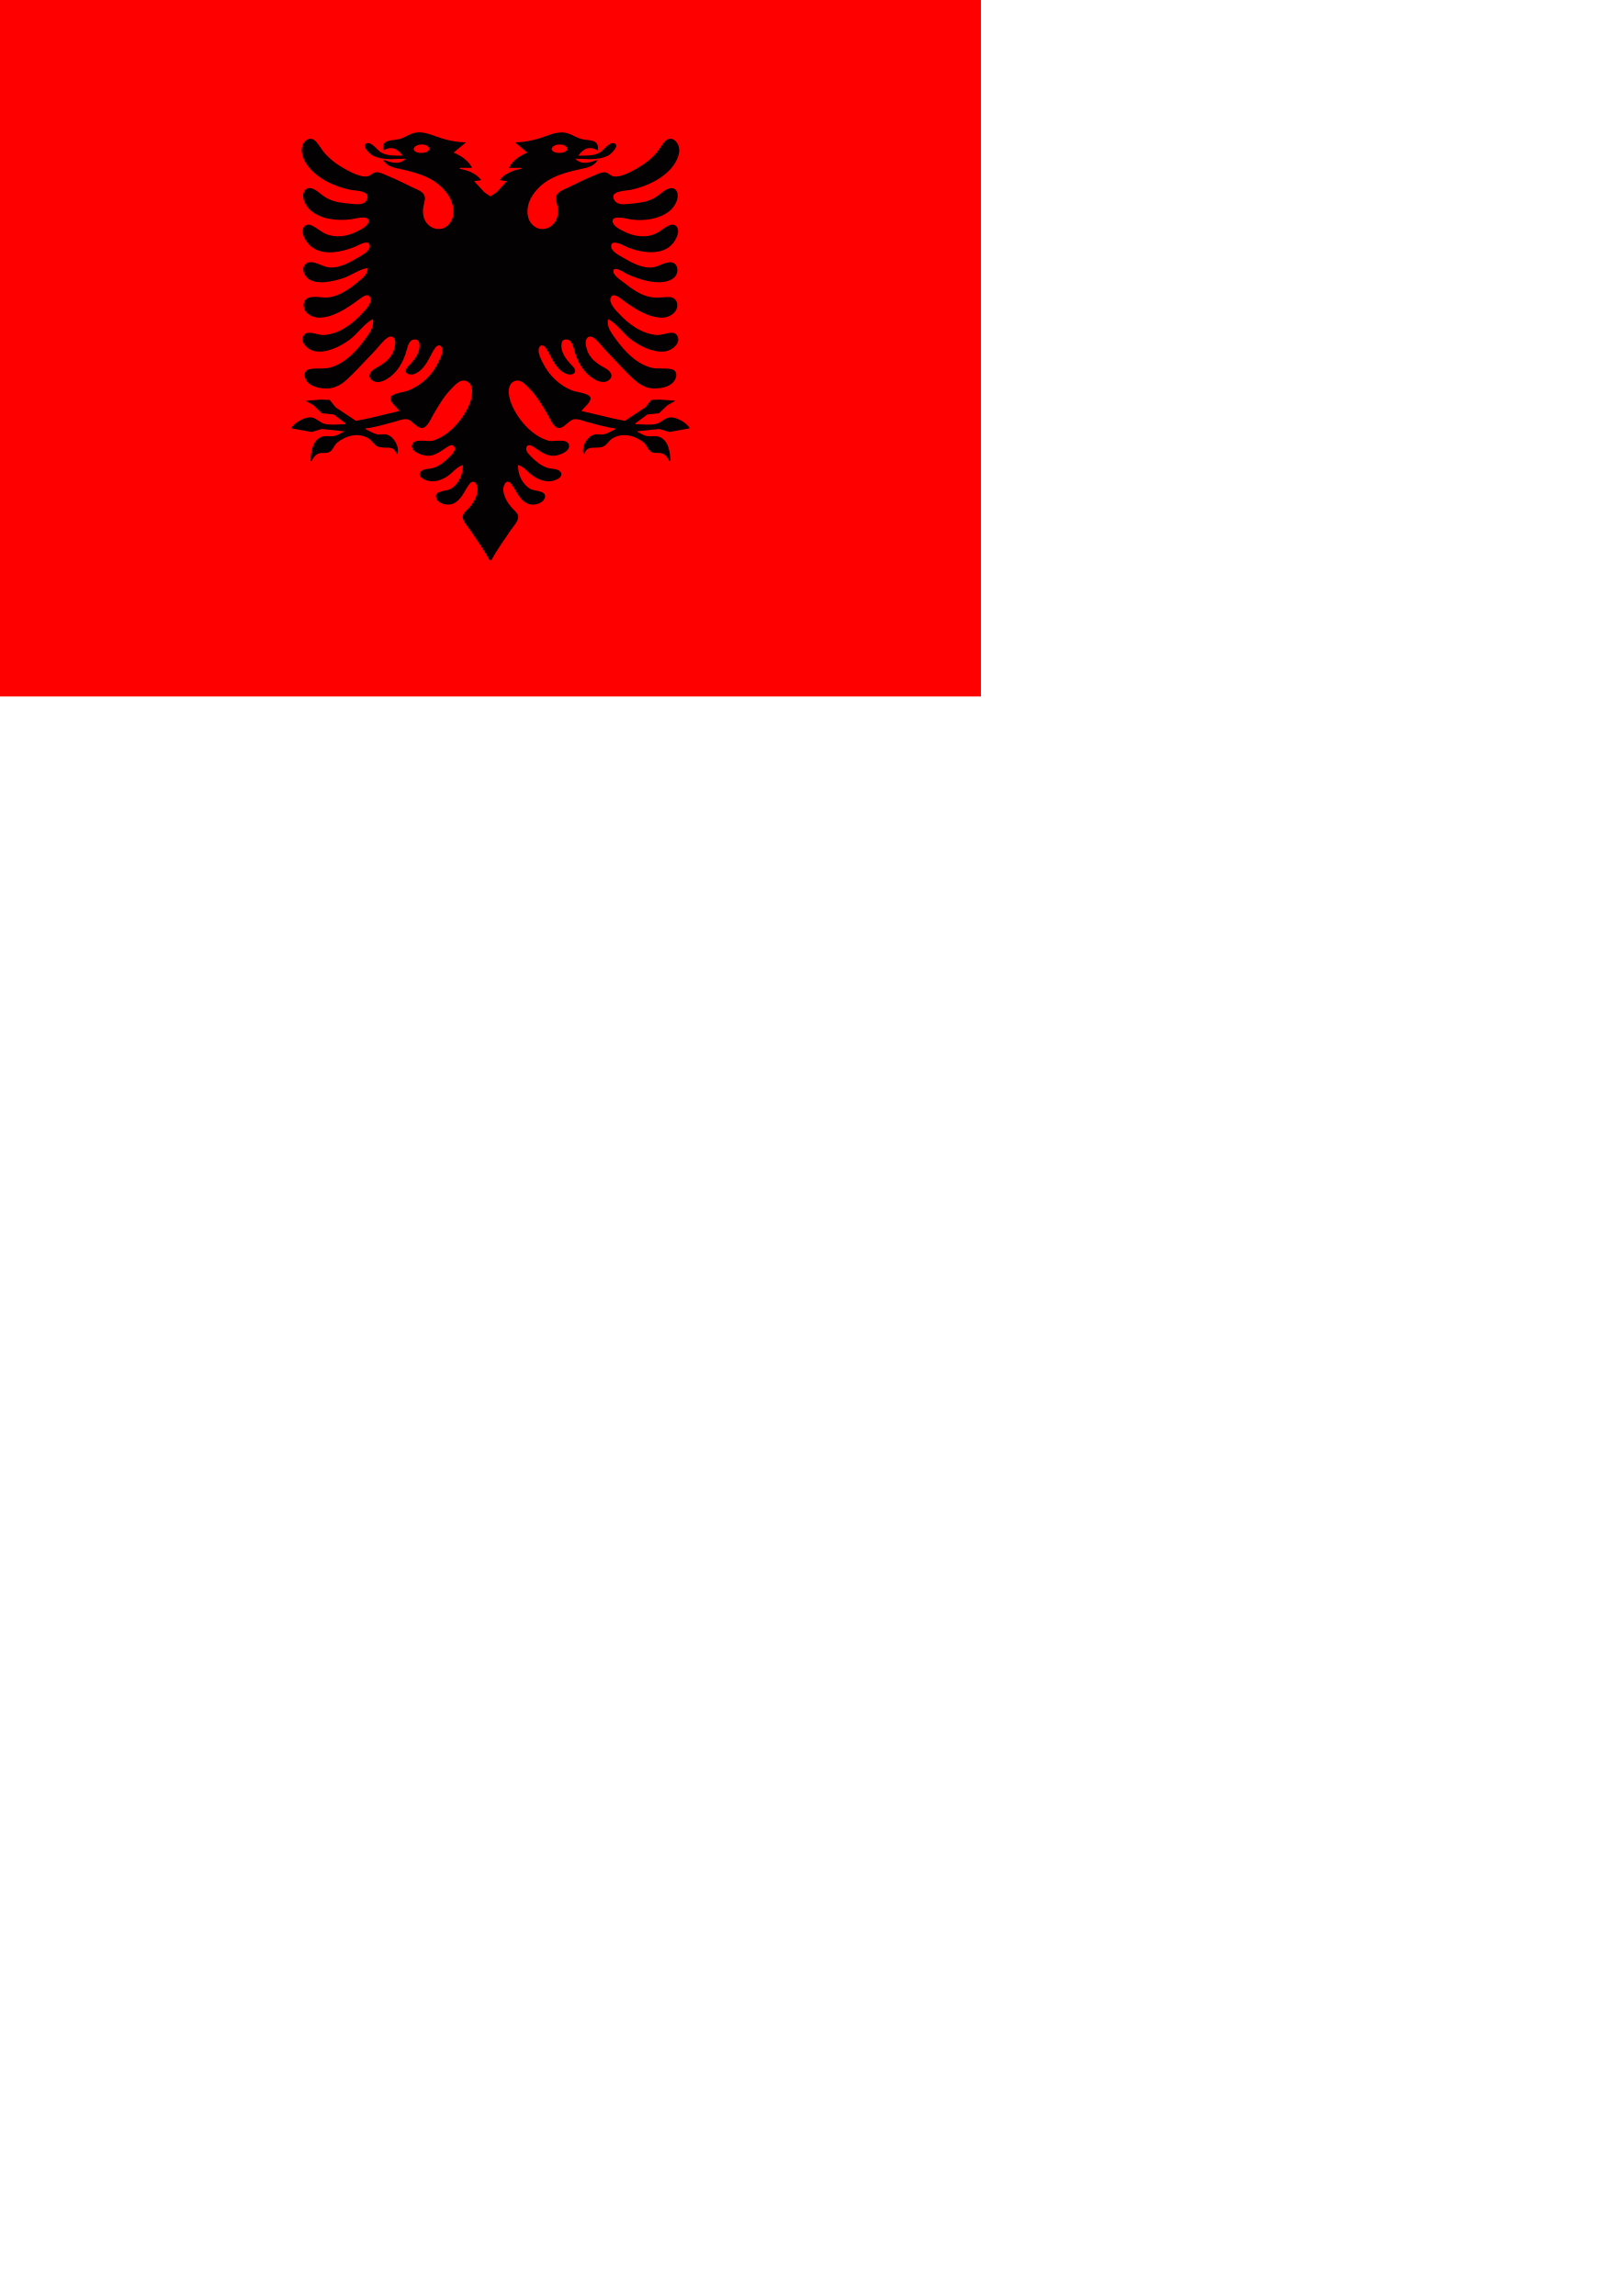
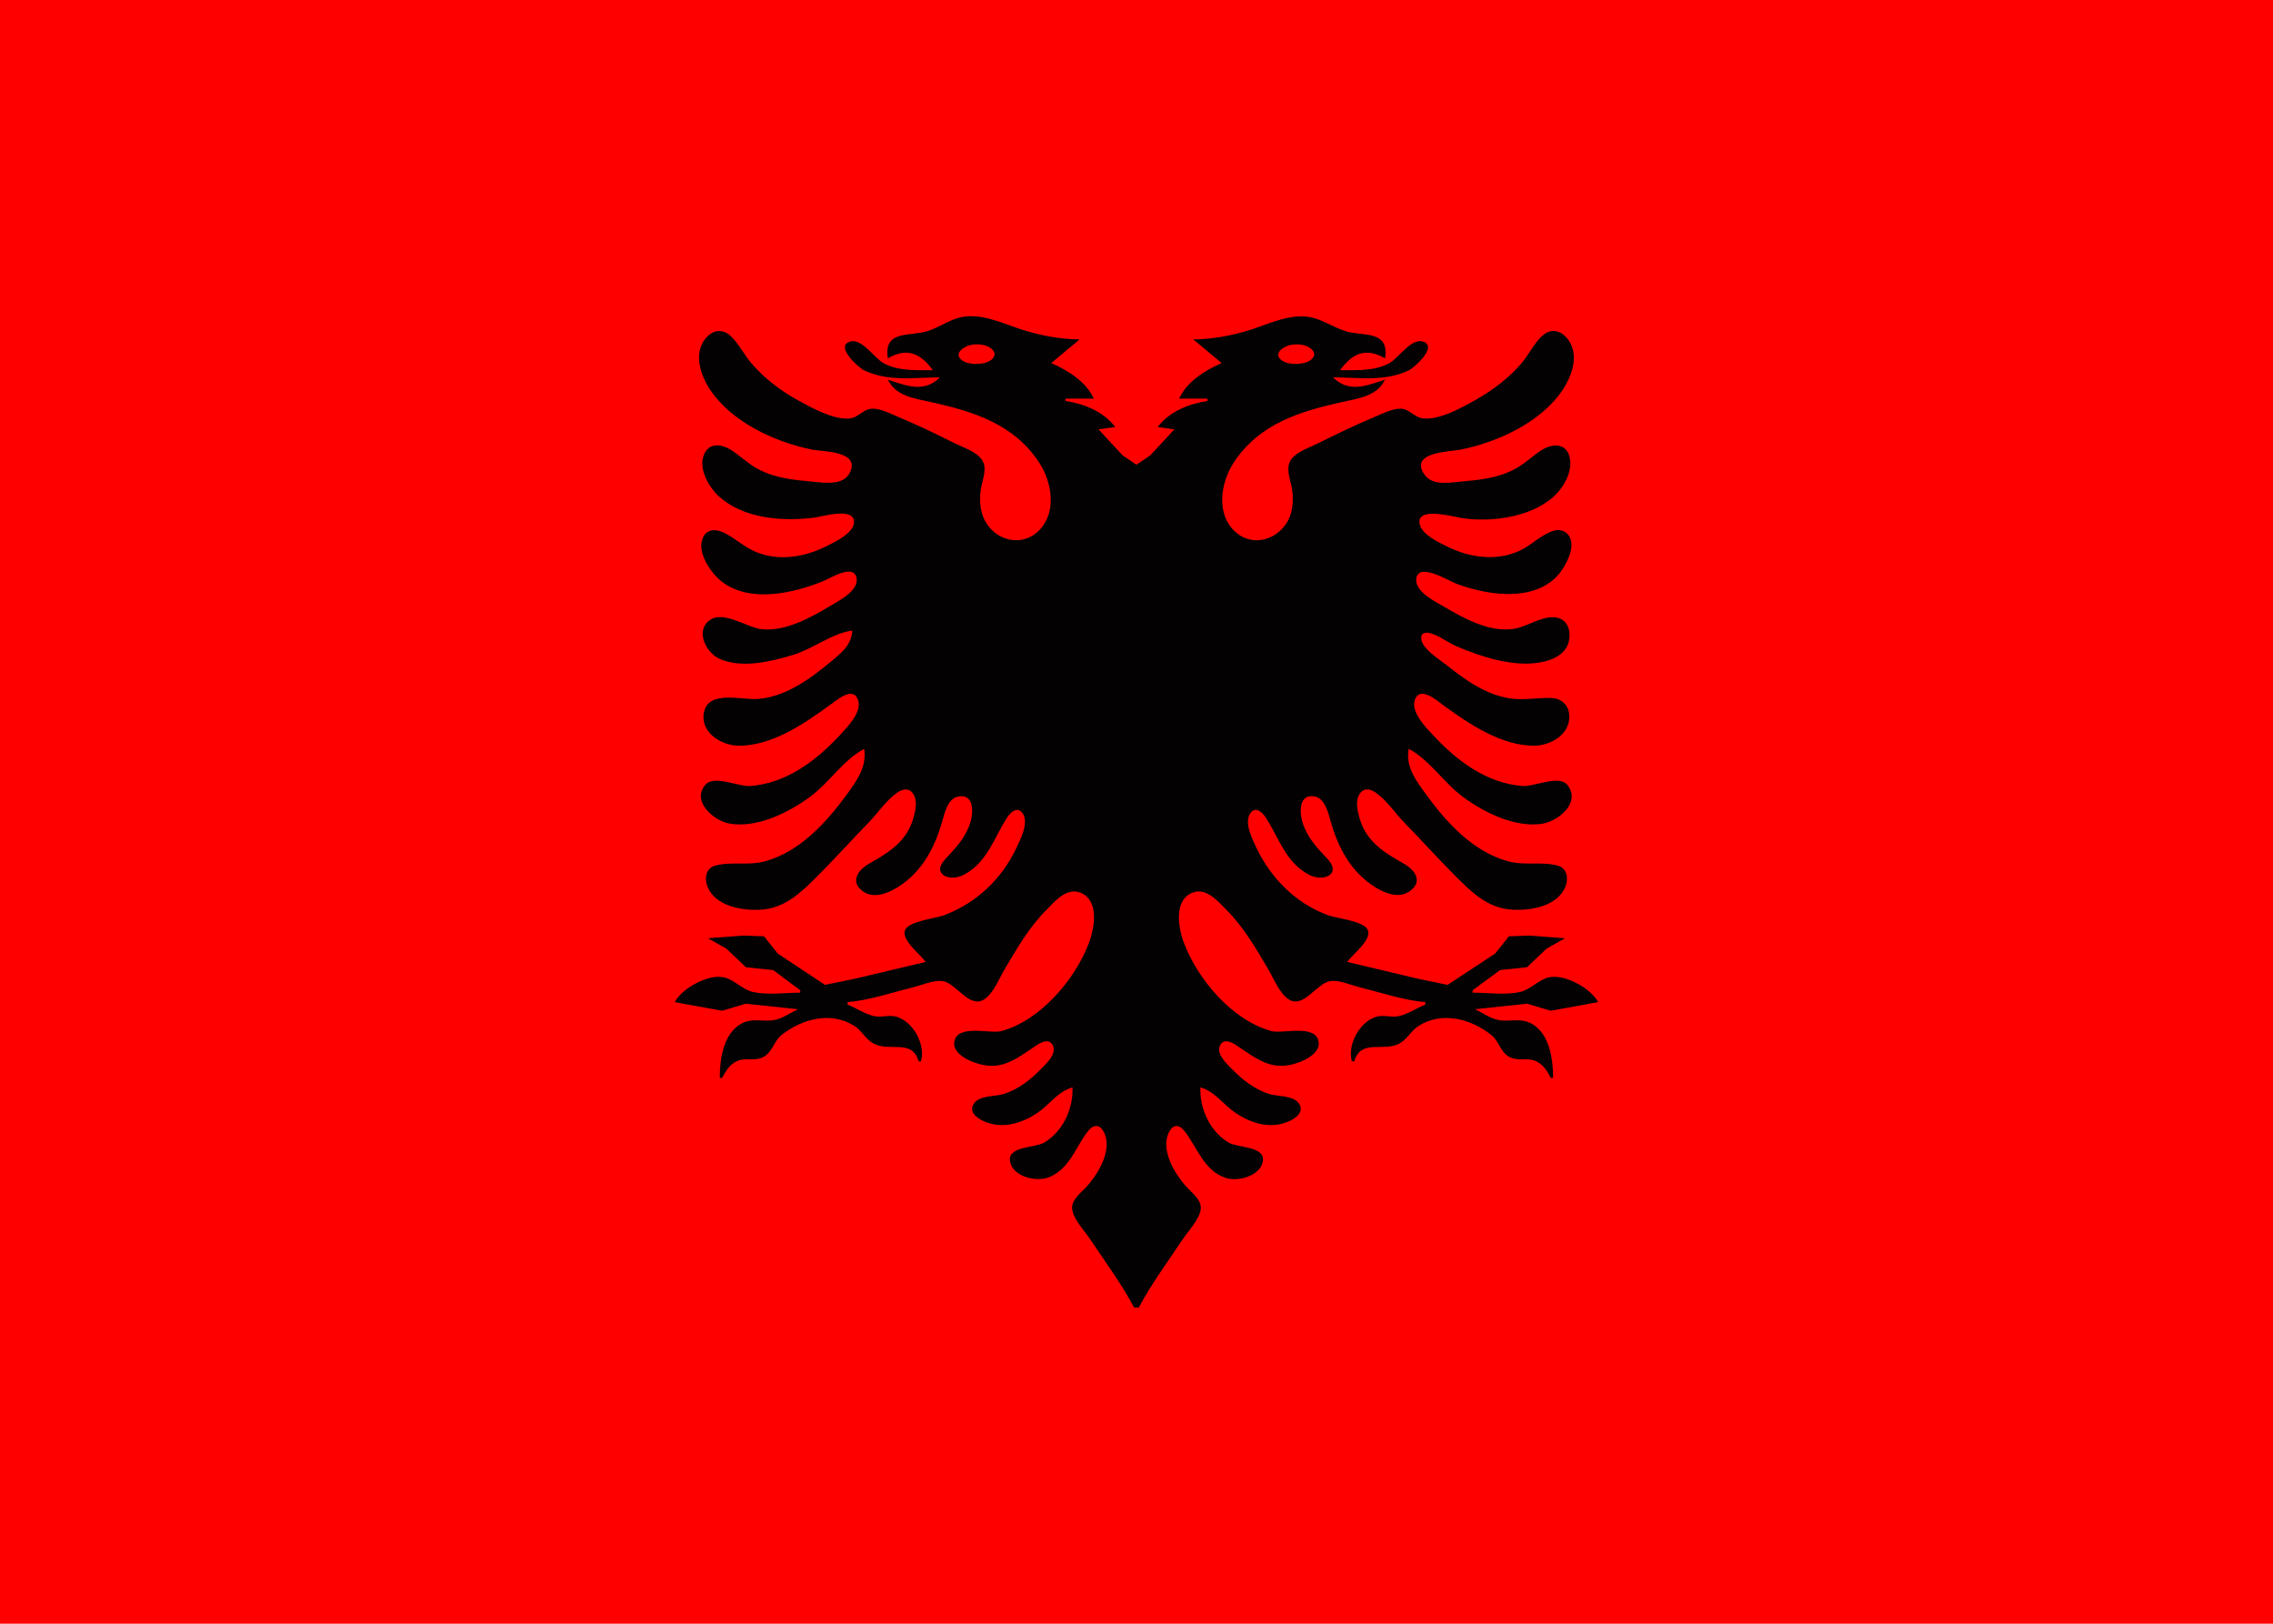
- <svg xmlns="http://www.w3.org/2000/svg" width="210mm" height="297mm" version="1.1" viewBox="0 0 210 297">
-   <path d="m0-0.529v90.62h126.87v-90.62h-108.74z" fill="#f00" stroke-linejoin="round" stroke-opacity=".45" stroke-width=".265" />
-   <path d="m49.557 19.472c1.041-0.608 1.809-0.313 2.511 0.66-0.91 0-1.954 0.06-2.775-0.408-0.487-0.277-1.179-1.356-1.808-1.199-0.944 0.236 0.437 1.468 0.751 1.618 1.349 0.642 2.811 0.397 4.229 0.386-0.886 0.888-1.863 0.472-2.907 0.132 0.452 0.918 1.463 1.042 2.379 1.245 2.383 0.529 4.641 1.213 6.065 3.379 0.72 1.096 1.005 2.785-0.014 3.803-0.83 0.829-2.106 0.652-2.805-0.242-0.468-0.598-0.546-1.377-0.427-2.108 0.087-0.537 0.404-1.175 0.01-1.666-0.342-0.426-1.03-0.639-1.506-0.877-1-0.5-2.006-0.989-3.04-1.419-0.449-0.187-0.961-0.466-1.454-0.495-0.561-0.032-0.822 0.489-1.334 0.544-0.893 0.096-2.142-0.603-2.896-1.016-0.971-0.533-1.881-1.23-2.603-2.072-0.409-0.477-0.703-1.103-1.165-1.528-0.369-0.339-0.847-0.353-1.223-0.015-0.894 0.801-0.492 2.139 0.071 2.996 1.2 1.829 3.621 2.954 5.714 3.375 0.585 0.118 2.502 0.072 2.178 1.114-0.281 0.901-1.341 0.752-2.045 0.685-1.125-0.107-2.148-0.176-3.172-0.726-0.533-0.286-0.951-0.708-1.454-1.034-0.561-0.363-1.286-0.461-1.561 0.29-0.291 0.795 0.329 1.824 0.906 2.329 1.383 1.21 3.54 1.363 5.28 1.137 0.458-0.059 2.112-0.573 2.205 0.179 0.081 0.653-1.083 1.19-1.544 1.421-1.224 0.611-2.674 0.856-3.965 0.3-0.628-0.271-1.118-0.734-1.718-1.043-0.456-0.235-1.006-0.25-1.222 0.303-0.323 0.827 0.476 1.96 1.091 2.428 1.577 1.201 4.018 0.629 5.681-0.06 0.382-0.158 1.717-0.997 1.827-0.116 0.085 0.68-0.957 1.208-1.43 1.49-1.107 0.66-2.491 1.45-3.833 1.331-0.858-0.076-2.2-1.113-2.982-0.477-0.778 0.632-0.116 1.82 0.604 2.133 1.252 0.545 2.851 0.147 4.096-0.228 1.117-0.336 2.174-1.208 3.304-1.358-0.062 0.823-0.583 1.224-1.189 1.728-1.163 0.967-2.533 1.977-4.097 2.091-0.872 0.064-2.681-0.491-2.98 0.675-0.295 1.148 0.926 1.93 1.923 1.934 1.886 7e-3 3.7-1.258 5.154-2.317 0.348-0.254 1.223-0.999 1.5-0.26 0.255 0.68-0.576 1.521-0.984 1.961-1.334 1.44-2.984 2.703-5.01 2.863-0.677 0.053-2.056-0.652-2.543-0.046-0.757 0.94 0.533 1.996 1.354 2.142 1.54 0.273 3.292-0.599 4.493-1.476 1.077-0.787 1.876-2.081 3.039-2.689 0.154 0.983-0.389 1.744-0.945 2.51-1.157 1.593-2.635 3.228-4.605 3.766-0.91 0.249-1.886-3e-3 -2.767 0.239-0.514 0.141-0.61 0.694-0.438 1.146 0.424 1.114 1.907 1.366 2.941 1.316 1.364-0.066 2.257-0.93 3.172-1.844 0.994-0.993 1.928-2.032 2.905-3.038 0.521-0.537 0.967-1.229 1.588-1.657 0.318-0.219 0.675-0.278 0.901 0.094 0.234 0.385 0.113 0.896 3e-3 1.299-0.364 1.328-1.361 1.944-2.489 2.578-0.521 0.293-1.034 0.895-0.472 1.431 0.602 0.574 1.449 0.267 2.057-0.108 1.345-0.828 2.067-2.165 2.492-3.637 0.143-0.495 0.313-1.357 0.946-1.445 0.928-0.129 0.789 1.073 0.601 1.578-0.3 0.808-0.791 1.307-1.365 1.925-0.798 0.857 0.26 1.279 1.027 0.879 1.321-0.69 1.678-2.04 2.425-3.196 0.194-0.301 0.589-0.664 0.874-0.231 0.35 0.529-0.13 1.454-0.364 1.944-0.827 1.732-2.207 3.032-3.993 3.724-0.491 0.19-1.97 0.33-2.203 0.825-0.259 0.551 0.859 1.385 1.146 1.792l-3.965 0.941-1.662 0.339-2.634-1.745-0.77-0.964-1.146-0.04-1.982 0.148 1.033 0.585 1.087 1.034 1.524 0.158 1.51 1.129v0.132c-0.837 0-1.825 0.145-2.643-0.04-0.594-0.134-0.997-0.655-1.586-0.809-0.876-0.229-2.39 0.611-2.775 1.377l2.643 0.481 1.321-0.393 2.907 0.308c-0.428 0.2-0.851 0.518-1.321 0.603-0.647 0.117-1.222-0.143-1.848 0.208-0.998 0.559-1.189 1.99-1.191 3.02h0.132c0.211-0.404 0.464-0.818 0.926-0.972 0.485-0.162 0.968 0.065 1.439-0.229 0.463-0.289 0.538-0.866 0.959-1.196 1.163-0.915 2.764-1.327 4.064-0.497 0.42 0.268 0.629 0.749 1.077 0.985 0.895 0.473 2.136-0.288 2.505 0.985h0.132c0.264-0.902-0.395-2.167-1.327-2.478-0.434-0.145-0.878 0.056-1.316-0.05-0.504-0.122-0.976-0.443-1.454-0.642v-0.132c1.225-0.107 2.505-0.543 3.7-0.842 0.476-0.119 1.092-0.396 1.586-0.337 0.762 0.091 1.486 1.531 2.31 1.041 0.532-0.317 0.872-1.196 1.178-1.712 0.702-1.184 1.348-2.317 2.327-3.302 0.461-0.464 1.099-1.236 1.848-0.975 1.125 0.391 0.84 1.984 0.522 2.824-0.769 2.033-2.708 4.324-4.881 4.915-0.624 0.17-2.528-0.427-2.638 0.64-0.057 0.549 0.629 0.925 1.052 1.087 1.539 0.589 2.35-0.143 3.568-0.949 0.267-0.177 0.693-0.369 0.884 0.022 0.228 0.466-0.34 0.99-0.625 1.283-0.591 0.607-1.29 1.169-2.109 1.426-0.493 0.155-1.427 0.066-1.707 0.594-0.273 0.516 0.393 0.87 0.782 1.006 0.965 0.338 1.956 0.016 2.775-0.528 0.693-0.46 1.164-1.21 1.982-1.439 0.046 1.188-0.531 2.464-1.588 3.086-0.498 0.293-2.008 0.192-1.903 1.01 0.113 0.89 1.472 1.204 2.17 0.923 1.2-0.484 1.487-1.715 2.222-2.619 0.24-0.295 0.574-0.353 0.794 0 0.622 1-0.261 2.432-0.914 3.148-0.294 0.323-0.822 0.701-0.803 1.189 0.021 0.576 0.684 1.256 0.992 1.717 0.84 1.259 1.755 2.494 2.467 3.831h0.264c0.712-1.337 1.627-2.572 2.467-3.831 0.307-0.461 0.97-1.141 0.992-1.717 0.018-0.488-0.509-0.866-0.803-1.189-0.655-0.718-1.533-2.146-0.914-3.148 0.218-0.353 0.537-0.292 0.774 0 0.749 0.922 1.097 2.272 2.374 2.666 0.68 0.21 1.932-0.141 2.038-0.97 0.104-0.818-1.406-0.717-1.903-1.01-1.057-0.622-1.634-1.898-1.588-3.086 0.818 0.23 1.289 0.979 1.982 1.439 0.819 0.544 1.81 0.866 2.775 0.528 0.389-0.136 1.055-0.49 0.782-1.006-0.28-0.528-1.213-0.439-1.707-0.594-0.819-0.256-1.518-0.819-2.109-1.426-0.285-0.293-0.852-0.817-0.625-1.283 0.191-0.391 0.617-0.199 0.884-0.022 1.218 0.806 2.029 1.538 3.568 0.949 0.424-0.162 1.109-0.538 1.052-1.087-0.11-1.067-2.014-0.47-2.638-0.64-2.181-0.594-4.109-2.875-4.881-4.915-0.318-0.84-0.603-2.433 0.522-2.824 0.749-0.261 1.387 0.511 1.848 0.975 0.979 0.985 1.625 2.119 2.327 3.302 0.306 0.515 0.646 1.395 1.178 1.712 0.824 0.491 1.548-0.949 2.31-1.041 0.494-0.059 1.109 0.217 1.586 0.337 1.196 0.299 2.475 0.735 3.7 0.842v0.132c-0.478 0.199-0.95 0.52-1.454 0.642-0.438 0.106-0.883-0.095-1.316 0.05-0.932 0.312-1.59 1.577-1.327 2.478h0.132c0.369-1.273 1.611-0.512 2.505-0.985 0.448-0.236 0.657-0.717 1.077-0.985 1.3-0.83 2.901-0.417 4.064 0.497 0.421 0.331 0.495 0.907 0.959 1.196 0.471 0.294 0.953 0.067 1.439 0.229 0.461 0.154 0.715 0.568 0.926 0.972h0.132c-3e-3 -1.03-0.194-2.461-1.191-3.02-0.626-0.351-1.201-0.091-1.848-0.208-0.471-0.085-0.893-0.403-1.321-0.603l2.907-0.308 1.321 0.393 2.643-0.481c-0.385-0.766-1.9-1.606-2.775-1.377-0.589 0.154-0.992 0.675-1.586 0.809-0.818 0.185-1.806 0.04-2.643 0.04v-0.132l1.53-1.129 1.504-0.158 1.087-1.034 1.033-0.585-1.982-0.148-1.146 0.04-0.77 0.964-2.654 1.745-1.642-0.339-3.965-0.941c0.287-0.407 1.406-1.242 1.146-1.792-0.235-0.499-1.711-0.63-2.203-0.81-1.781-0.649-3.182-2.041-3.993-3.739-0.234-0.489-0.714-1.414-0.364-1.944 0.286-0.432 0.68-0.07 0.874 0.231 0.747 1.156 1.104 2.507 2.425 3.196 0.767 0.4 1.825-0.022 1.027-0.879-0.574-0.617-1.067-1.117-1.365-1.925-0.187-0.507-0.334-1.709 0.601-1.577 0.632 0.089 0.802 0.95 0.946 1.445 0.425 1.472 1.147 2.809 2.492 3.637 0.625 0.385 1.445 0.671 2.057 0.088 0.557-0.531 0.046-1.119-0.472-1.411-1.128-0.634-2.125-1.25-2.489-2.578-0.11-0.403-0.232-0.915 3e-3 -1.299 0.227-0.372 0.583-0.313 0.901-0.094 0.621 0.428 1.067 1.121 1.588 1.657 0.977 1.006 1.912 2.046 2.905 3.038 0.915 0.914 1.808 1.778 3.172 1.844 1.034 0.05 2.517-0.202 2.941-1.316 0.172-0.452 0.076-1.005-0.438-1.146-0.881-0.242-1.857 0.01-2.767-0.239-1.97-0.538-3.448-2.173-4.605-3.766-0.553-0.761-1.133-1.533-0.945-2.51 1.164 0.608 1.962 1.903 3.039 2.689 1.182 0.863 2.842 1.699 4.361 1.498 0.882-0.117 2.237-1.134 1.467-2.163-0.451-0.604-1.871 0.098-2.525 0.046-2.026-0.16-3.676-1.424-5.01-2.863-0.408-0.44-1.238-1.281-0.984-1.961 0.296-0.79 1.277 0.099 1.633 0.356 1.417 1.026 3.192 2.228 5.022 2.221 0.974-4e-3 2.095-0.699 1.947-1.804-0.072-0.538-0.496-0.852-1.022-0.863-0.751-0.015-1.491 0.139-2.247 0.03-1.364-0.197-2.519-1.025-3.568-1.863-0.4-0.32-1.498-0.968-1.412-1.587 0.034-0.245 0.311-0.241 0.493-0.193 0.505 0.133 0.966 0.512 1.447 0.719 1.367 0.589 3.121 1.165 4.625 0.923 0.852-0.137 1.706-0.543 1.706-1.527 0-0.568-0.316-0.999-0.914-1.008-0.765-0.01-1.482 0.552-2.246 0.657-1.334 0.182-2.725-0.588-3.833-1.236-0.499-0.292-1.652-0.85-1.563-1.569 0.117-0.942 1.806 0.115 2.223 0.274 1.888 0.717 4.826 1.116 6.031-0.949 0.22-0.377 0.448-0.873 0.402-1.32-0.056-0.544-0.495-0.838-1.015-0.675-0.672 0.212-1.209 0.798-1.85 1.097-1.328 0.619-2.819 0.399-4.097-0.239-0.49-0.245-1.51-0.712-1.52-1.365-0.012-0.839 1.974-0.258 2.445-0.196 1.595 0.212 3.598-0.047 4.888-1.071 0.629-0.499 1.243-1.458 1.062-2.306-0.182-0.856-0.986-0.808-1.589-0.418-0.503 0.326-0.921 0.748-1.454 1.034-1.024 0.549-2.047 0.619-3.172 0.726-0.704 0.067-1.587 0.216-1.991-0.558-0.584-1.12 1.537-1.123 2.124-1.241 2.043-0.411 4.406-1.496 5.624-3.243 0.592-0.85 1.059-2.13 0.267-3.019-0.327-0.367-0.808-0.49-1.223-0.186-0.53 0.389-0.846 1.123-1.272 1.619-0.691 0.805-1.552 1.472-2.471 1.998-0.778 0.445-2.094 1.19-3.028 1.091-0.512-0.055-0.773-0.576-1.333-0.544-0.492 0.029-1.005 0.308-1.454 0.495-1.033 0.429-2.039 0.919-3.039 1.419-0.476 0.238-1.164 0.451-1.506 0.877-0.394 0.491-0.077 1.129 0.01 1.666 0.109 0.671 0.058 1.405-0.334 1.98-0.633 0.928-1.885 1.244-2.781 0.478-1.151-0.985-0.879-2.775-0.132-3.911 1.424-2.166 3.681-2.849 6.065-3.379 0.916-0.203 1.927-0.326 2.379-1.245-1.045 0.34-2.021 0.755-2.907-0.132 1.418 0.012 2.88 0.256 4.229-0.386 0.314-0.15 1.695-1.382 0.751-1.618-0.63-0.157-1.321 0.922-1.808 1.199-0.821 0.468-1.865 0.408-2.775 0.408 0.702-0.973 1.47-1.269 2.511-0.66 0.256-1.623-1.268-1.2-2.247-1.531-0.891-0.301-1.496-0.844-2.511-0.813-0.97 0.03-1.868 0.468-2.775 0.754-1.01 0.32-2.112 0.524-3.172 0.532l1.586 1.321c-0.943 0.407-1.934 1.029-2.379 1.982h1.586v0.132c-1.04 0.154-2.137 0.594-2.775 1.453l0.925 0.132-1.344 1.452-0.77 0.522-0.77-0.522-1.344-1.452 0.925-0.132c-0.638-0.859-1.735-1.3-2.775-1.453v-0.132h1.586c-0.445-0.953-1.436-1.575-2.379-1.982l1.586-1.321c-1.06-9e-3 -2.162-0.213-3.172-0.532-0.944-0.299-1.894-0.765-2.907-0.765-0.968 0-1.544 0.544-2.391 0.827-0.978 0.326-2.49-0.091-2.235 1.527m4.626-0.747c0.359-0.07 0.849-0.044 1.144 0.199 0.425 0.35 0.037 0.703-0.354 0.799-0.377 0.092-0.945 0.098-1.274-0.141-0.51-0.37 0.105-0.782 0.485-0.857m17.841 0c0.359-0.07 0.849-0.044 1.144 0.199 0.425 0.35 0.037 0.703-0.354 0.799-0.377 0.092-0.945 0.098-1.274-0.141-0.51-0.37 0.105-0.782 0.485-0.857z" fill="#030101" />
+ <svg xmlns="http://www.w3.org/2000/svg" width="200.01mm" height="142.86mm" version="1.1" viewBox="0 0 200.01 142.86">
+   <path d="m0 0v142.86h200.01v-142.86h-171.43z" fill="#f00" stroke-linejoin="round" stroke-opacity=".45" stroke-width=".265" />
+   <path d="m78.125 31.531c1.641-0.959 2.851-0.493 3.958 1.041-1.435 0-3.08 0.094-4.375-0.643-0.768-0.437-1.858-2.138-2.85-1.891-1.489 0.371 0.688 2.315 1.184 2.551 2.127 1.012 4.431 0.627 6.667 0.608-1.397 1.399-2.937 0.744-4.583 0.208 0.713 1.448 2.306 1.642 3.75 1.963 3.757 0.834 7.317 1.912 9.561 5.326 1.135 1.727 1.584 4.39-0.022 5.995-1.309 1.308-3.319 1.028-4.423-0.381-0.738-0.942-0.86-2.171-0.674-3.323 0.137-0.847 0.637-1.852 0.016-2.626-0.54-0.671-1.624-1.007-2.374-1.382-1.577-0.788-3.163-1.56-4.792-2.237-0.707-0.294-1.515-0.735-2.292-0.78-0.884-0.051-1.296 0.771-2.102 0.857-1.408 0.151-3.377-0.95-4.565-1.603-1.531-0.841-2.966-1.94-4.104-3.267-0.645-0.752-1.108-1.739-1.837-2.409-0.581-0.534-1.335-0.556-1.929-0.024-1.409 1.263-0.776 3.371 0.112 4.723 1.893 2.884 5.708 4.657 9.008 5.321 0.922 0.185 3.944 0.114 3.433 1.756-0.443 1.421-2.113 1.185-3.224 1.08-1.773-0.169-3.387-0.278-5-1.144-0.84-0.451-1.499-1.116-2.292-1.63-0.885-0.573-2.027-0.727-2.461 0.457-0.459 1.254 0.519 2.876 1.428 3.671 2.18 1.907 5.581 2.149 8.325 1.793 0.722-0.094 3.33-0.903 3.476 0.282 0.127 1.03-1.707 1.877-2.434 2.24-1.929 0.964-4.215 1.35-6.25 0.473-0.989-0.426-1.763-1.157-2.708-1.644-0.719-0.37-1.585-0.394-1.926 0.477-0.509 1.303 0.75 3.089 1.72 3.828 2.486 1.893 6.333 0.992 8.955-0.095 0.602-0.249 2.707-1.573 2.88-0.182 0.133 1.072-1.508 1.904-2.255 2.35-1.746 1.041-3.928 2.286-6.042 2.098-1.352-0.119-3.468-1.754-4.701-0.752-1.227 0.996-0.182 2.869 0.952 3.362 1.974 0.859 4.495 0.232 6.458-0.359 1.761-0.53 3.426-1.904 5.208-2.141-0.098 1.297-0.919 1.929-1.875 2.724-1.833 1.525-3.994 3.116-6.458 3.297-1.374 0.101-4.226-0.773-4.698 1.064-0.465 1.81 1.46 3.043 3.032 3.049 2.973 0.011 5.833-1.983 8.125-3.653 0.549-0.4 1.929-1.575 2.365-0.409 0.402 1.072-0.908 2.398-1.551 3.092-2.103 2.269-4.704 4.261-7.898 4.514-1.068 0.084-3.241-1.027-4.009-0.073-1.193 1.482 0.841 3.147 2.134 3.376 2.428 0.43 5.189-0.945 7.083-2.327 1.698-1.24 2.957-3.281 4.792-4.24 0.242 1.549-0.613 2.749-1.49 3.957-1.824 2.511-4.154 5.089-7.26 5.937-1.435 0.392-2.973-0.005-4.363 0.377-0.81 0.222-0.962 1.094-0.691 1.807 0.669 1.756 3.007 2.154 4.637 2.075 2.15-0.104 3.558-1.466 5-2.907 1.566-1.565 3.04-3.203 4.58-4.79 0.822-0.846 1.525-1.938 2.503-2.613 0.501-0.346 1.063-0.439 1.421 0.148 0.369 0.606 0.178 1.413 0.005 2.048-0.573 2.094-2.146 3.065-3.924 4.065-0.821 0.462-1.63 1.41-0.744 2.255 0.949 0.905 2.284 0.42 3.243-0.17 2.12-1.305 3.259-3.413 3.929-5.734 0.225-0.78 0.494-2.139 1.491-2.278 1.464-0.204 1.243 1.691 0.947 2.487-0.474 1.274-1.246 2.061-2.152 3.035-1.258 1.352 0.41 2.017 1.619 1.386 2.083-1.087 2.645-3.216 3.823-5.039 0.306-0.474 0.928-1.046 1.379-0.364 0.551 0.834-0.205 2.292-0.574 3.064-1.304 2.73-3.479 4.78-6.295 5.87-0.773 0.299-3.106 0.52-3.474 1.3-0.409 0.868 1.354 2.183 1.807 2.825l-6.25 1.484-2.62 0.534-4.152-2.751-1.213-1.52-1.806-0.063-3.125 0.233 1.628 0.923 1.713 1.63 2.403 0.249 2.38 1.78v0.208c-1.32 0-2.877 0.228-4.167-0.063-0.936-0.211-1.572-1.033-2.5-1.275-1.38-0.361-3.767 0.963-4.375 2.171l4.167 0.758 2.083-0.62 4.583 0.486c-0.675 0.315-1.341 0.817-2.083 0.951-1.02 0.185-1.926-0.226-2.914 0.328-1.573 0.882-1.874 3.137-1.878 4.761h0.208c0.332-0.637 0.732-1.29 1.459-1.532 0.765-0.255 1.525 0.103 2.268-0.361 0.73-0.456 0.848-1.365 1.511-1.886 1.834-1.442 4.357-2.092 6.407-0.784 0.662 0.422 0.992 1.18 1.697 1.553 1.41 0.745 3.367-0.454 3.949 1.553h0.208c0.415-1.422-0.623-3.416-2.092-3.907-0.684-0.229-1.384 0.088-2.075-0.079-0.795-0.192-1.538-0.698-2.292-1.012v-0.208c1.931-0.168 3.948-0.856 5.833-1.327 0.751-0.188 1.721-0.624 2.5-0.531 1.201 0.144 2.343 2.414 3.642 1.641 0.839-0.499 1.375-1.886 1.857-2.698 1.107-1.866 2.124-3.652 3.668-5.206 0.727-0.731 1.732-1.948 2.913-1.537 1.773 0.617 1.324 3.128 0.823 4.453-1.212 3.204-4.27 6.816-7.695 7.749-0.984 0.268-3.985-0.672-4.159 1.009-0.09 0.866 0.991 1.459 1.659 1.714 2.426 0.928 3.705-0.225 5.625-1.496 0.421-0.279 1.092-0.582 1.394 0.035 0.359 0.734-0.535 1.561-0.985 2.023-0.931 0.956-2.034 1.844-3.325 2.248-0.778 0.244-2.249 0.104-2.69 0.936-0.431 0.813 0.62 1.372 1.232 1.586 1.521 0.532 3.083 0.026 4.375-0.832 1.092-0.726 1.835-1.907 3.125-2.269 0.073 1.874-0.837 3.885-2.503 4.865-0.785 0.462-3.165 0.302-3.001 1.591 0.179 1.403 2.32 1.898 3.421 1.455 1.892-0.763 2.345-2.703 3.503-4.128 0.378-0.465 0.905-0.557 1.252 0 0.98 1.576-0.411 3.834-1.44 4.963-0.464 0.509-1.295 1.106-1.266 1.874 0.034 0.909 1.079 1.98 1.564 2.707 1.324 1.984 2.767 3.932 3.889 6.039h0.417c1.122-2.107 2.566-4.055 3.889-6.039 0.485-0.727 1.53-1.798 1.564-2.707 0.029-0.769-0.803-1.365-1.266-1.874-1.032-1.133-2.417-3.384-1.441-4.963 0.344-0.557 0.846-0.46 1.22 0 1.181 1.453 1.729 3.582 3.743 4.202 1.072 0.331 3.046-0.222 3.212-1.529 0.164-1.289-2.216-1.13-3.001-1.591-1.666-0.98-2.577-2.991-2.503-4.865 1.29 0.362 2.033 1.543 3.125 2.269 1.292 0.858 2.854 1.365 4.375 0.832 0.613-0.214 1.663-0.773 1.232-1.586-0.441-0.832-1.913-0.693-2.69-0.936-1.291-0.404-2.394-1.291-3.325-2.248-0.45-0.462-1.344-1.288-0.985-2.023 0.302-0.617 0.973-0.314 1.394-0.035 1.92 1.27 3.199 2.424 5.625 1.496 0.668-0.255 1.749-0.848 1.659-1.714-0.174-1.682-3.175-0.741-4.159-1.009-3.438-0.936-6.479-4.532-7.695-7.749-0.501-1.324-0.95-3.836 0.823-4.453 1.18-0.411 2.186 0.806 2.913 1.537 1.544 1.554 2.561 3.34 3.668 5.206 0.482 0.813 1.019 2.199 1.857 2.698 1.299 0.774 2.441-1.496 3.642-1.641 0.779-0.094 1.749 0.343 2.5 0.531 1.885 0.471 3.902 1.159 5.833 1.327v0.208c-0.754 0.314-1.497 0.82-2.292 1.012-0.691 0.167-1.391-0.15-2.075 0.079-1.469 0.492-2.507 2.485-2.092 3.907h0.208c0.582-2.007 2.539-0.808 3.949-1.553 0.706-0.373 1.036-1.131 1.697-1.553 2.05-1.308 4.573-0.658 6.407 0.784 0.663 0.522 0.781 1.43 1.511 1.886 0.743 0.464 1.503 0.106 2.268 0.361 0.727 0.243 1.127 0.895 1.459 1.532h0.208c-5e-3 -1.624-0.306-3.879-1.878-4.761-0.987-0.553-1.893-0.143-2.914-0.328-0.743-0.134-1.408-0.636-2.083-0.951l4.583-0.486 2.083 0.62 4.167-0.758c-0.608-1.208-2.995-2.532-4.375-2.171-0.928 0.242-1.564 1.064-2.5 1.275-1.29 0.291-2.846 0.063-4.167 0.063v-0.208l2.412-1.78 2.372-0.249 1.713-1.63 1.628-0.923-3.125-0.233-1.806 0.063-1.213 1.52-4.184 2.751-2.588-0.534-6.25-1.484c0.453-0.642 2.216-1.957 1.807-2.825-0.371-0.787-2.697-0.993-3.474-1.276-2.807-1.023-5.016-3.218-6.295-5.895-0.369-0.772-1.125-2.23-0.574-3.064 0.45-0.682 1.072-0.11 1.379 0.364 1.178 1.823 1.74 3.952 3.823 5.039 1.209 0.631 2.877-0.034 1.619-1.386-0.905-0.973-1.682-1.761-2.152-3.035-0.295-0.799-0.526-2.694 0.947-2.487 0.997 0.14 1.265 1.497 1.491 2.278 0.67 2.321 1.809 4.428 3.929 5.734 0.986 0.607 2.278 1.058 3.243 0.138 0.879-0.838 0.073-1.764-0.744-2.224-1.778-1-3.351-1.97-3.924-4.065-0.174-0.636-0.365-1.442 5e-3 -2.048 0.357-0.587 0.92-0.494 1.421-0.148 0.978 0.675 1.681 1.767 2.503 2.613 1.541 1.586 3.014 3.225 4.58 4.79 1.442 1.441 2.85 2.803 5 2.907 1.63 0.079 3.968-0.318 4.637-2.075 0.271-0.713 0.119-1.585-0.691-1.807-1.389-0.382-2.928 0.016-4.363-0.377-3.106-0.848-5.436-3.426-7.26-5.937-0.872-1.2-1.786-2.416-1.49-3.957 1.834 0.959 3.093 3 4.792 4.24 1.864 1.36 4.48 2.678 6.875 2.361 1.391-0.185 3.527-1.788 2.313-3.41-0.712-0.952-2.95 0.155-3.98 0.073-3.194-0.252-5.795-2.244-7.898-4.514-0.643-0.694-1.952-2.02-1.551-3.092 0.467-1.246 2.014 0.156 2.574 0.561 2.234 1.617 5.032 3.512 7.917 3.501 1.535-0.006 3.302-1.102 3.069-2.844-0.114-0.847-0.783-1.343-1.611-1.36-1.184-0.024-2.35 0.218-3.542 0.047-2.151-0.31-3.972-1.616-5.625-2.936-0.631-0.504-2.362-1.526-2.226-2.502 0.054-0.386 0.49-0.38 0.778-0.304 0.796 0.21 1.523 0.807 2.282 1.134 2.154 0.929 4.92 1.836 7.292 1.455 1.343-0.216 2.69-0.857 2.69-2.407 0-0.895-0.498-1.575-1.441-1.588-1.206-0.016-2.336 0.871-3.541 1.035-2.103 0.287-4.295-0.927-6.042-1.948-0.787-0.461-2.604-1.34-2.463-2.473 0.185-1.485 2.848 0.182 3.505 0.432 2.976 1.13 7.608 1.759 9.508-1.497 0.346-0.594 0.706-1.376 0.634-2.081-0.088-0.858-0.781-1.322-1.6-1.063-1.059 0.334-1.906 1.258-2.917 1.73-2.094 0.976-4.445 0.629-6.458-0.377-0.773-0.386-2.381-1.123-2.397-2.152-0.019-1.322 3.111-0.407 3.855-0.308 2.514 0.334 5.672-0.074 7.705-1.688 0.992-0.787 1.959-2.298 1.674-3.635-0.287-1.349-1.555-1.274-2.505-0.659-0.793 0.513-1.452 1.179-2.292 1.63-1.613 0.866-3.227 0.975-5 1.144-1.11 0.106-2.502 0.341-3.139-0.88-0.921-1.765 2.423-1.77 3.348-1.957 3.22-0.648 6.946-2.358 8.866-5.113 0.934-1.34 1.67-3.358 0.422-4.759-0.516-0.579-1.274-0.772-1.928-0.293-0.836 0.613-1.334 1.77-2.005 2.553-1.089 1.27-2.446 2.321-3.896 3.15-1.227 0.702-3.302 1.877-4.773 1.719-0.807-0.086-1.218-0.908-2.102-0.857-0.776 0.045-1.584 0.486-2.292 0.78-1.629 0.677-3.214 1.449-4.792 2.237-0.75 0.375-1.835 0.711-2.374 1.382-0.622 0.774-0.122 1.78 0.016 2.626 0.171 1.058 0.091 2.215-0.527 3.121-0.998 1.462-2.972 1.961-4.384 0.754-1.815-1.552-1.385-4.375-0.208-6.165 2.244-3.414 5.804-4.492 9.561-5.326 1.444-0.321 3.038-0.515 3.75-1.963-1.647 0.535-3.186 1.191-4.583-0.208 2.236 0.019 4.54 0.404 6.667-0.608 0.495-0.236 2.673-2.179 1.184-2.551-0.993-0.248-2.083 1.453-2.85 1.891-1.295 0.737-2.94 0.643-4.375 0.643 1.107-1.534 2.317-2 3.958-1.041 0.403-2.558-1.999-1.892-3.542-2.413-1.405-0.474-2.359-1.331-3.958-1.281-1.53 0.047-2.945 0.737-4.375 1.189-1.592 0.504-3.33 0.825-5 0.839l2.5 2.083c-1.486 0.641-3.049 1.622-3.75 3.124h2.5v0.208c-1.64 0.242-3.369 0.937-4.375 2.291l1.458 0.208-2.119 2.289-1.215 0.823-1.215-0.823-2.119-2.289 1.458-0.208c-1.006-1.354-2.735-2.049-4.375-2.291v-0.208h2.5c-0.701-1.502-2.264-2.483-3.75-3.124l2.5-2.083c-1.67-0.014-3.408-0.335-5-0.839-1.488-0.471-2.986-1.206-4.583-1.206-1.525 0-2.433 0.858-3.769 1.304-1.542 0.514-3.925-0.143-3.523 2.407m7.293-1.177c0.567-0.111 1.338-0.07 1.804 0.314 0.67 0.551 0.058 1.109-0.559 1.26-0.595 0.145-1.49 0.155-2.009-0.222-0.804-0.584 0.165-1.234 0.764-1.351m28.126 0c0.567-0.111 1.338-0.07 1.804 0.314 0.67 0.551 0.058 1.109-0.559 1.26-0.595 0.145-1.49 0.155-2.009-0.222-0.804-0.584 0.165-1.234 0.764-1.351z" fill="#030101" />
</svg>
